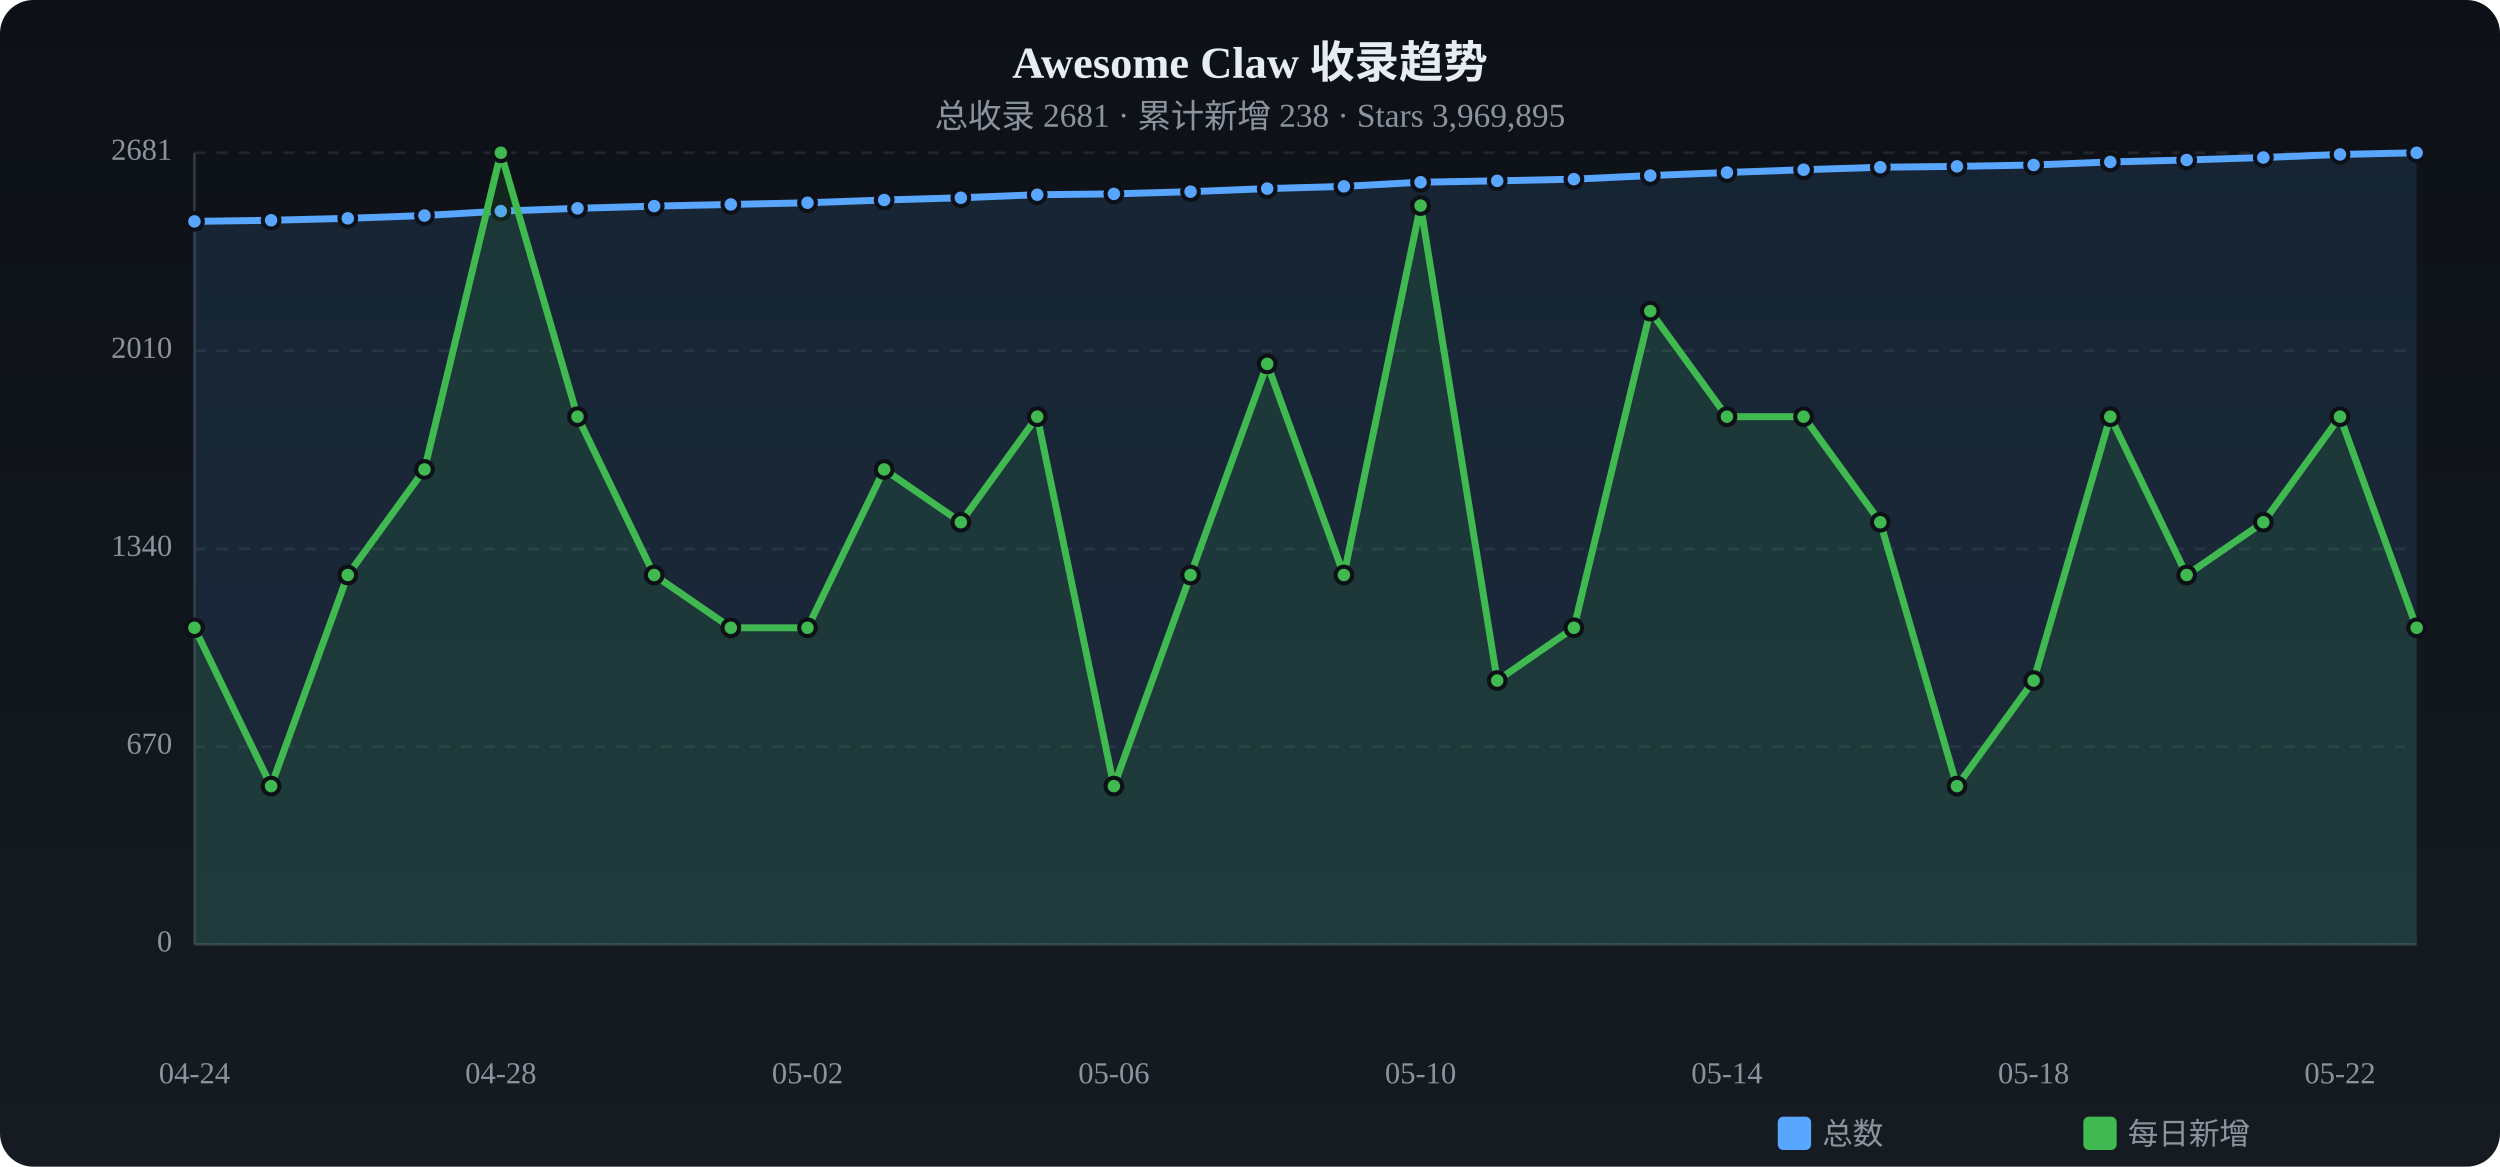
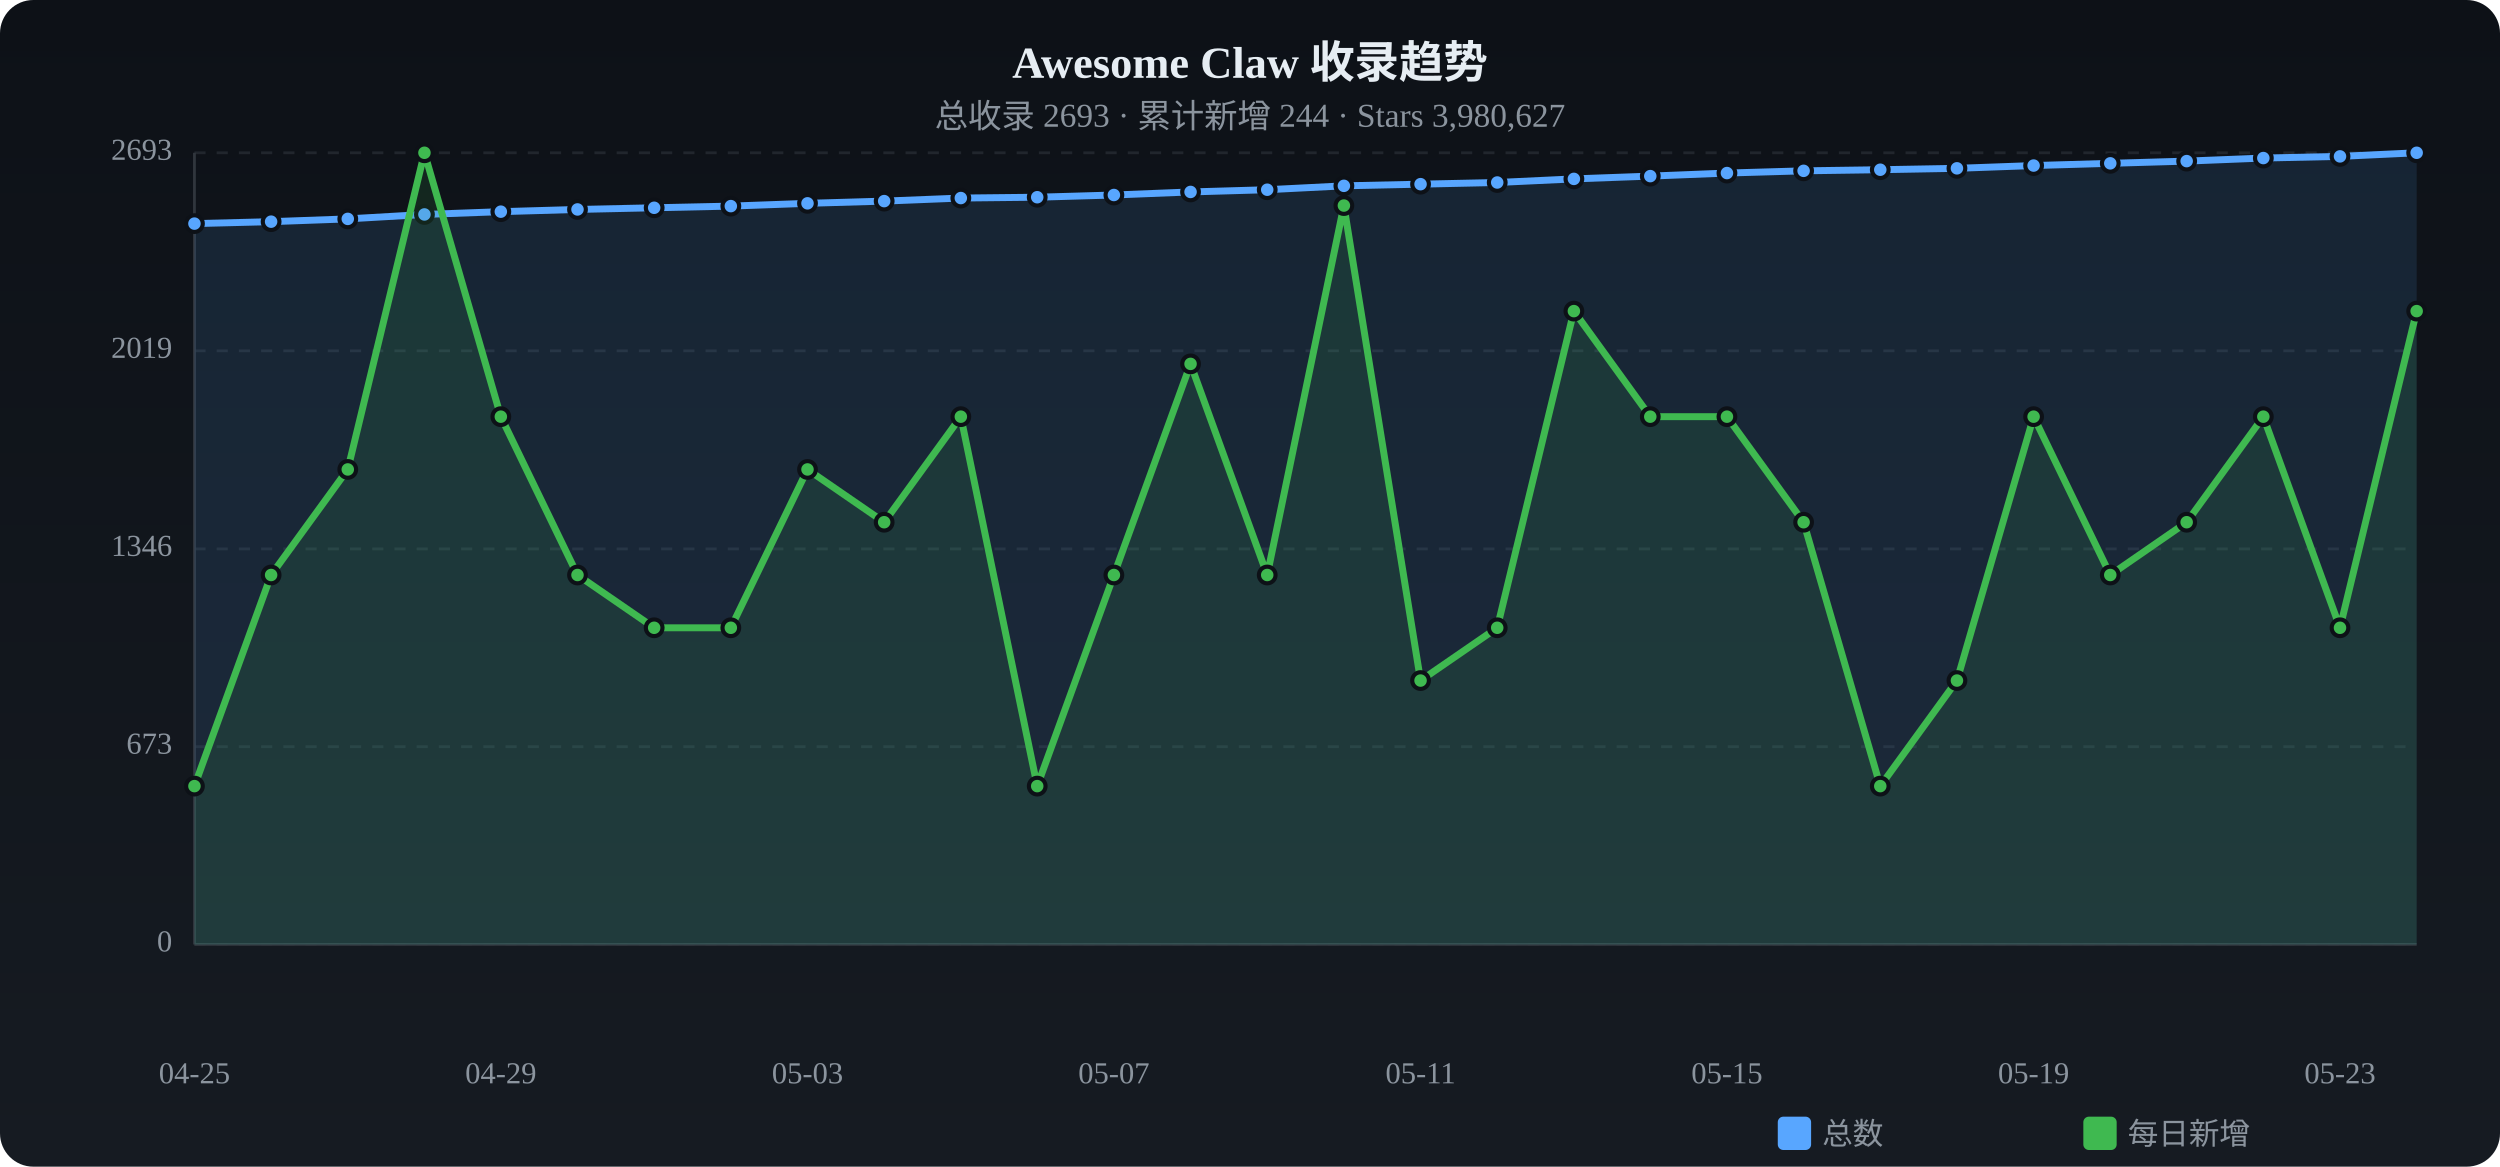
<svg xmlns="http://www.w3.org/2000/svg" viewBox="0 0 900 420" width="900" height="420">
  <defs>
    <linearGradient id="tbg" x1="0%" y1="0%" x2="0%" y2="100%">
      <stop offset="0%" stop-color="#0d1117" />
      <stop offset="100%" stop-color="#161b22" />
    </linearGradient>
  </defs>
  <rect width="900" height="420" rx="12" fill="url(#tbg)" />
  <text x="450.0" y="28" text-anchor="middle" fill="#e6edf3" font-size="16" font-weight="bold">Awesome Claw 收录趋势</text>
-   <text x="450.0" y="46" text-anchor="middle" fill="#8b949e" font-size="12">总收录 2681 · 累计新增 238 · Stars 3,969,895</text>
+   <text x="450.0" y="46" text-anchor="middle" fill="#8b949e" font-size="12">总收录 2693 · 累计新增 244 · Stars 3,980,627</text>
  <text x="62" y="340.0" text-anchor="end" fill="#8b949e" font-size="11" dominant-baseline="middle">0</text>
  <line x1="70" y1="340.0" x2="870" y2="340.0" stroke="#21262d" stroke-dasharray="4 4" />
-   <text x="62" y="268.8" text-anchor="end" fill="#8b949e" font-size="11" dominant-baseline="middle">670</text>
+   <text x="62" y="268.8" text-anchor="end" fill="#8b949e" font-size="11" dominant-baseline="middle">673</text>
  <line x1="70" y1="268.8" x2="870" y2="268.8" stroke="#21262d" stroke-dasharray="4 4" />
-   <text x="62" y="197.6" text-anchor="end" fill="#8b949e" font-size="11" dominant-baseline="middle">1340</text>
+   <text x="62" y="197.6" text-anchor="end" fill="#8b949e" font-size="11" dominant-baseline="middle">1346</text>
  <line x1="70" y1="197.6" x2="870" y2="197.6" stroke="#21262d" stroke-dasharray="4 4" />
-   <text x="62" y="126.3" text-anchor="end" fill="#8b949e" font-size="11" dominant-baseline="middle">2010</text>
+   <text x="62" y="126.3" text-anchor="end" fill="#8b949e" font-size="11" dominant-baseline="middle">2019</text>
  <line x1="70" y1="126.3" x2="870" y2="126.3" stroke="#21262d" stroke-dasharray="4 4" />
-   <text x="62" y="55.0" text-anchor="end" fill="#8b949e" font-size="11" dominant-baseline="middle">2681</text>
+   <text x="62" y="55.0" text-anchor="end" fill="#8b949e" font-size="11" dominant-baseline="middle">2693</text>
  <line x1="70" y1="55.0" x2="870" y2="55.0" stroke="#21262d" stroke-dasharray="4 4" />
  <line x1="70" y1="55" x2="70" y2="340" stroke="#30363d" />
  <line x1="70" y1="340" x2="870" y2="340" stroke="#30363d" />
-   <path d="M70.0,79.7 L97.6,79.3 L125.2,78.6 L152.8,77.6 L180.3,76.0 L207.9,75.0 L235.5,74.2 L263.1,73.6 L290.7,73.0 L318.3,72.0 L345.9,71.2 L373.4,70.1 L401.0,69.8 L428.6,69.0 L456.2,67.9 L483.8,67.1 L511.4,65.6 L539.0,65.1 L566.6,64.5 L594.1,63.2 L621.7,62.1 L649.3,61.1 L676.9,60.2 L704.5,59.9 L732.1,59.4 L759.7,58.3 L787.2,57.6 L814.8,56.7 L842.4,55.6 L870.0,55.0 L870.0,340 L70.0,340 Z" fill="#58a6ff" opacity="0.12" />
-   <polyline points="70.0,79.7 97.6,79.3 125.2,78.6 152.8,77.6 180.3,76.0 207.9,75.0 235.5,74.2 263.1,73.6 290.7,73.0 318.3,72.0 345.9,71.2 373.4,70.1 401.0,69.8 428.6,69.0 456.2,67.9 483.8,67.1 511.4,65.6 539.0,65.1 566.6,64.5 594.1,63.2 621.7,62.1 649.3,61.1 676.9,60.2 704.5,59.9 732.1,59.4 759.7,58.3 787.2,57.6 814.8,56.7 842.4,55.6 870.0,55.0" fill="none" stroke="#58a6ff" stroke-width="2.5" stroke-linecap="round" stroke-linejoin="round" />
-   <circle cx="70.0" cy="79.7" r="3" fill="#58a6ff" stroke="#0d1117" stroke-width="1.5" />
-   <circle cx="97.6" cy="79.3" r="3" fill="#58a6ff" stroke="#0d1117" stroke-width="1.5" />
-   <circle cx="125.2" cy="78.6" r="3" fill="#58a6ff" stroke="#0d1117" stroke-width="1.5" />
-   <circle cx="152.8" cy="77.6" r="3" fill="#58a6ff" stroke="#0d1117" stroke-width="1.5" />
-   <circle cx="180.3" cy="76.0" r="3" fill="#58a6ff" stroke="#0d1117" stroke-width="1.5" />
-   <circle cx="207.9" cy="75.0" r="3" fill="#58a6ff" stroke="#0d1117" stroke-width="1.5" />
-   <circle cx="235.5" cy="74.2" r="3" fill="#58a6ff" stroke="#0d1117" stroke-width="1.5" />
-   <circle cx="263.1" cy="73.6" r="3" fill="#58a6ff" stroke="#0d1117" stroke-width="1.5" />
-   <circle cx="290.7" cy="73.0" r="3" fill="#58a6ff" stroke="#0d1117" stroke-width="1.5" />
-   <circle cx="318.3" cy="72.0" r="3" fill="#58a6ff" stroke="#0d1117" stroke-width="1.5" />
-   <circle cx="345.9" cy="71.2" r="3" fill="#58a6ff" stroke="#0d1117" stroke-width="1.5" />
-   <circle cx="373.4" cy="70.1" r="3" fill="#58a6ff" stroke="#0d1117" stroke-width="1.5" />
-   <circle cx="401.0" cy="69.8" r="3" fill="#58a6ff" stroke="#0d1117" stroke-width="1.5" />
-   <circle cx="428.6" cy="69.0" r="3" fill="#58a6ff" stroke="#0d1117" stroke-width="1.5" />
-   <circle cx="456.2" cy="67.9" r="3" fill="#58a6ff" stroke="#0d1117" stroke-width="1.5" />
-   <circle cx="483.8" cy="67.1" r="3" fill="#58a6ff" stroke="#0d1117" stroke-width="1.5" />
-   <circle cx="511.4" cy="65.6" r="3" fill="#58a6ff" stroke="#0d1117" stroke-width="1.5" />
-   <circle cx="539.0" cy="65.1" r="3" fill="#58a6ff" stroke="#0d1117" stroke-width="1.5" />
-   <circle cx="566.6" cy="64.5" r="3" fill="#58a6ff" stroke="#0d1117" stroke-width="1.5" />
-   <circle cx="594.1" cy="63.2" r="3" fill="#58a6ff" stroke="#0d1117" stroke-width="1.5" />
-   <circle cx="621.7" cy="62.1" r="3" fill="#58a6ff" stroke="#0d1117" stroke-width="1.5" />
-   <circle cx="649.3" cy="61.1" r="3" fill="#58a6ff" stroke="#0d1117" stroke-width="1.5" />
-   <circle cx="676.9" cy="60.2" r="3" fill="#58a6ff" stroke="#0d1117" stroke-width="1.5" />
-   <circle cx="704.5" cy="59.9" r="3" fill="#58a6ff" stroke="#0d1117" stroke-width="1.5" />
-   <circle cx="732.1" cy="59.4" r="3" fill="#58a6ff" stroke="#0d1117" stroke-width="1.5" />
-   <circle cx="759.7" cy="58.3" r="3" fill="#58a6ff" stroke="#0d1117" stroke-width="1.5" />
-   <circle cx="787.2" cy="57.6" r="3" fill="#58a6ff" stroke="#0d1117" stroke-width="1.5" />
-   <circle cx="814.8" cy="56.7" r="3" fill="#58a6ff" stroke="#0d1117" stroke-width="1.5" />
-   <circle cx="842.4" cy="55.6" r="3" fill="#58a6ff" stroke="#0d1117" stroke-width="1.5" />
+   <path d="M70.0,80.5 L97.6,79.8 L125.2,78.8 L152.8,77.2 L180.3,76.2 L207.9,75.4 L235.5,74.8 L263.1,74.2 L290.7,73.2 L318.3,72.4 L345.9,71.3 L373.4,71.0 L401.0,70.2 L428.6,69.1 L456.2,68.3 L483.8,66.9 L511.4,66.3 L539.0,65.7 L566.6,64.4 L594.1,63.4 L621.7,62.3 L649.3,61.5 L676.9,61.1 L704.5,60.6 L732.1,59.6 L759.7,58.8 L787.2,58.0 L814.8,56.9 L842.4,56.3 L870.0,55.0 L870.0,340 L70.0,340 Z" fill="#58a6ff" opacity="0.12" />
+   <polyline points="70.0,80.5 97.6,79.8 125.2,78.8 152.8,77.2 180.3,76.2 207.9,75.4 235.5,74.8 263.1,74.2 290.7,73.2 318.3,72.4 345.9,71.3 373.4,71.0 401.0,70.2 428.6,69.1 456.2,68.3 483.8,66.9 511.4,66.3 539.0,65.7 566.6,64.4 594.1,63.4 621.7,62.3 649.3,61.5 676.9,61.1 704.5,60.6 732.1,59.6 759.7,58.8 787.2,58.0 814.8,56.9 842.4,56.3 870.0,55.0" fill="none" stroke="#58a6ff" stroke-width="2.5" stroke-linecap="round" stroke-linejoin="round" />
+   <circle cx="70.0" cy="80.5" r="3" fill="#58a6ff" stroke="#0d1117" stroke-width="1.5" />
+   <circle cx="97.6" cy="79.8" r="3" fill="#58a6ff" stroke="#0d1117" stroke-width="1.5" />
+   <circle cx="125.2" cy="78.8" r="3" fill="#58a6ff" stroke="#0d1117" stroke-width="1.5" />
+   <circle cx="152.8" cy="77.2" r="3" fill="#58a6ff" stroke="#0d1117" stroke-width="1.5" />
+   <circle cx="180.3" cy="76.2" r="3" fill="#58a6ff" stroke="#0d1117" stroke-width="1.5" />
+   <circle cx="207.9" cy="75.4" r="3" fill="#58a6ff" stroke="#0d1117" stroke-width="1.5" />
+   <circle cx="235.5" cy="74.8" r="3" fill="#58a6ff" stroke="#0d1117" stroke-width="1.5" />
+   <circle cx="263.1" cy="74.2" r="3" fill="#58a6ff" stroke="#0d1117" stroke-width="1.5" />
+   <circle cx="290.7" cy="73.2" r="3" fill="#58a6ff" stroke="#0d1117" stroke-width="1.5" />
+   <circle cx="318.3" cy="72.4" r="3" fill="#58a6ff" stroke="#0d1117" stroke-width="1.5" />
+   <circle cx="345.9" cy="71.3" r="3" fill="#58a6ff" stroke="#0d1117" stroke-width="1.5" />
+   <circle cx="373.4" cy="71.0" r="3" fill="#58a6ff" stroke="#0d1117" stroke-width="1.5" />
+   <circle cx="401.0" cy="70.2" r="3" fill="#58a6ff" stroke="#0d1117" stroke-width="1.5" />
+   <circle cx="428.6" cy="69.1" r="3" fill="#58a6ff" stroke="#0d1117" stroke-width="1.5" />
+   <circle cx="456.2" cy="68.3" r="3" fill="#58a6ff" stroke="#0d1117" stroke-width="1.5" />
+   <circle cx="483.8" cy="66.9" r="3" fill="#58a6ff" stroke="#0d1117" stroke-width="1.5" />
+   <circle cx="511.4" cy="66.3" r="3" fill="#58a6ff" stroke="#0d1117" stroke-width="1.5" />
+   <circle cx="539.0" cy="65.7" r="3" fill="#58a6ff" stroke="#0d1117" stroke-width="1.5" />
+   <circle cx="566.6" cy="64.4" r="3" fill="#58a6ff" stroke="#0d1117" stroke-width="1.5" />
+   <circle cx="594.1" cy="63.4" r="3" fill="#58a6ff" stroke="#0d1117" stroke-width="1.5" />
+   <circle cx="621.7" cy="62.3" r="3" fill="#58a6ff" stroke="#0d1117" stroke-width="1.5" />
+   <circle cx="649.3" cy="61.5" r="3" fill="#58a6ff" stroke="#0d1117" stroke-width="1.5" />
+   <circle cx="676.9" cy="61.1" r="3" fill="#58a6ff" stroke="#0d1117" stroke-width="1.5" />
+   <circle cx="704.5" cy="60.6" r="3" fill="#58a6ff" stroke="#0d1117" stroke-width="1.5" />
+   <circle cx="732.1" cy="59.6" r="3" fill="#58a6ff" stroke="#0d1117" stroke-width="1.5" />
+   <circle cx="759.7" cy="58.8" r="3" fill="#58a6ff" stroke="#0d1117" stroke-width="1.5" />
+   <circle cx="787.2" cy="58.0" r="3" fill="#58a6ff" stroke="#0d1117" stroke-width="1.5" />
+   <circle cx="814.8" cy="56.9" r="3" fill="#58a6ff" stroke="#0d1117" stroke-width="1.5" />
+   <circle cx="842.4" cy="56.3" r="3" fill="#58a6ff" stroke="#0d1117" stroke-width="1.5" />
  <circle cx="870.0" cy="55.0" r="3" fill="#58a6ff" stroke="#0d1117" stroke-width="1.5" />
-   <path d="M70.0,226.0 L97.6,283.0 L125.2,207.0 L152.8,169.0 L180.3,55.0 L207.9,150.0 L235.5,207.0 L263.1,226.0 L290.7,226.0 L318.3,169.0 L345.9,188.0 L373.4,150.0 L401.0,283.0 L428.6,207.0 L456.2,131.0 L483.8,207.0 L511.4,74.0 L539.0,245.0 L566.6,226.0 L594.1,112.0 L621.7,150.0 L649.3,150.0 L676.9,188.0 L704.5,283.0 L732.1,245.0 L759.7,150.0 L787.2,207.0 L814.8,188.0 L842.4,150.0 L870.0,226.0 L870.0,340 L70.0,340 Z" fill="#3fb950" opacity="0.12" />
-   <polyline points="70.0,226.0 97.6,283.0 125.2,207.0 152.8,169.0 180.3,55.0 207.9,150.0 235.5,207.0 263.1,226.0 290.7,226.0 318.3,169.0 345.9,188.0 373.4,150.0 401.0,283.0 428.6,207.0 456.2,131.0 483.8,207.0 511.4,74.0 539.0,245.0 566.6,226.0 594.1,112.0 621.7,150.0 649.3,150.0 676.9,188.0 704.5,283.0 732.1,245.0 759.7,150.0 787.2,207.0 814.8,188.0 842.4,150.0 870.0,226.0" fill="none" stroke="#3fb950" stroke-width="2.5" stroke-linecap="round" stroke-linejoin="round" />
-   <circle cx="70.0" cy="226.0" r="3" fill="#3fb950" stroke="#0d1117" stroke-width="1.5" />
-   <circle cx="97.6" cy="283.0" r="3" fill="#3fb950" stroke="#0d1117" stroke-width="1.5" />
-   <circle cx="125.2" cy="207.0" r="3" fill="#3fb950" stroke="#0d1117" stroke-width="1.5" />
-   <circle cx="152.8" cy="169.0" r="3" fill="#3fb950" stroke="#0d1117" stroke-width="1.5" />
-   <circle cx="180.3" cy="55.0" r="3" fill="#3fb950" stroke="#0d1117" stroke-width="1.5" />
-   <circle cx="207.9" cy="150.0" r="3" fill="#3fb950" stroke="#0d1117" stroke-width="1.5" />
-   <circle cx="235.5" cy="207.0" r="3" fill="#3fb950" stroke="#0d1117" stroke-width="1.5" />
+   <path d="M70.0,283.0 L97.6,207.0 L125.2,169.0 L152.8,55.0 L180.3,150.0 L207.9,207.0 L235.5,226.0 L263.1,226.0 L290.7,169.0 L318.3,188.0 L345.9,150.0 L373.4,283.0 L401.0,207.0 L428.6,131.0 L456.2,207.0 L483.8,74.0 L511.4,245.0 L539.0,226.0 L566.6,112.0 L594.1,150.0 L621.7,150.0 L649.3,188.0 L676.9,283.0 L704.5,245.0 L732.1,150.0 L759.7,207.0 L787.2,188.0 L814.8,150.0 L842.4,226.0 L870.0,112.0 L870.0,340 L70.0,340 Z" fill="#3fb950" opacity="0.12" />
+   <polyline points="70.0,283.0 97.6,207.0 125.2,169.0 152.8,55.0 180.3,150.0 207.9,207.0 235.5,226.0 263.1,226.0 290.7,169.0 318.3,188.0 345.9,150.0 373.4,283.0 401.0,207.0 428.6,131.0 456.2,207.0 483.8,74.0 511.4,245.0 539.0,226.0 566.6,112.0 594.1,150.0 621.7,150.0 649.3,188.0 676.9,283.0 704.5,245.0 732.1,150.0 759.7,207.0 787.2,188.0 814.8,150.0 842.4,226.0 870.0,112.0" fill="none" stroke="#3fb950" stroke-width="2.5" stroke-linecap="round" stroke-linejoin="round" />
+   <circle cx="70.0" cy="283.0" r="3" fill="#3fb950" stroke="#0d1117" stroke-width="1.5" />
+   <circle cx="97.6" cy="207.0" r="3" fill="#3fb950" stroke="#0d1117" stroke-width="1.5" />
+   <circle cx="125.2" cy="169.0" r="3" fill="#3fb950" stroke="#0d1117" stroke-width="1.5" />
+   <circle cx="152.8" cy="55.0" r="3" fill="#3fb950" stroke="#0d1117" stroke-width="1.5" />
+   <circle cx="180.3" cy="150.0" r="3" fill="#3fb950" stroke="#0d1117" stroke-width="1.5" />
+   <circle cx="207.9" cy="207.0" r="3" fill="#3fb950" stroke="#0d1117" stroke-width="1.5" />
+   <circle cx="235.5" cy="226.0" r="3" fill="#3fb950" stroke="#0d1117" stroke-width="1.5" />
  <circle cx="263.1" cy="226.0" r="3" fill="#3fb950" stroke="#0d1117" stroke-width="1.5" />
-   <circle cx="290.7" cy="226.0" r="3" fill="#3fb950" stroke="#0d1117" stroke-width="1.5" />
-   <circle cx="318.3" cy="169.0" r="3" fill="#3fb950" stroke="#0d1117" stroke-width="1.5" />
-   <circle cx="345.9" cy="188.0" r="3" fill="#3fb950" stroke="#0d1117" stroke-width="1.5" />
-   <circle cx="373.4" cy="150.0" r="3" fill="#3fb950" stroke="#0d1117" stroke-width="1.5" />
-   <circle cx="401.0" cy="283.0" r="3" fill="#3fb950" stroke="#0d1117" stroke-width="1.5" />
-   <circle cx="428.6" cy="207.0" r="3" fill="#3fb950" stroke="#0d1117" stroke-width="1.5" />
-   <circle cx="456.2" cy="131.0" r="3" fill="#3fb950" stroke="#0d1117" stroke-width="1.5" />
-   <circle cx="483.8" cy="207.0" r="3" fill="#3fb950" stroke="#0d1117" stroke-width="1.5" />
-   <circle cx="511.4" cy="74.0" r="3" fill="#3fb950" stroke="#0d1117" stroke-width="1.5" />
-   <circle cx="539.0" cy="245.0" r="3" fill="#3fb950" stroke="#0d1117" stroke-width="1.5" />
-   <circle cx="566.6" cy="226.0" r="3" fill="#3fb950" stroke="#0d1117" stroke-width="1.5" />
-   <circle cx="594.1" cy="112.0" r="3" fill="#3fb950" stroke="#0d1117" stroke-width="1.5" />
+   <circle cx="290.7" cy="169.0" r="3" fill="#3fb950" stroke="#0d1117" stroke-width="1.5" />
+   <circle cx="318.3" cy="188.0" r="3" fill="#3fb950" stroke="#0d1117" stroke-width="1.5" />
+   <circle cx="345.9" cy="150.0" r="3" fill="#3fb950" stroke="#0d1117" stroke-width="1.5" />
+   <circle cx="373.4" cy="283.0" r="3" fill="#3fb950" stroke="#0d1117" stroke-width="1.5" />
+   <circle cx="401.0" cy="207.0" r="3" fill="#3fb950" stroke="#0d1117" stroke-width="1.5" />
+   <circle cx="428.6" cy="131.0" r="3" fill="#3fb950" stroke="#0d1117" stroke-width="1.5" />
+   <circle cx="456.2" cy="207.0" r="3" fill="#3fb950" stroke="#0d1117" stroke-width="1.5" />
+   <circle cx="483.8" cy="74.0" r="3" fill="#3fb950" stroke="#0d1117" stroke-width="1.5" />
+   <circle cx="511.4" cy="245.0" r="3" fill="#3fb950" stroke="#0d1117" stroke-width="1.5" />
+   <circle cx="539.0" cy="226.0" r="3" fill="#3fb950" stroke="#0d1117" stroke-width="1.5" />
+   <circle cx="566.6" cy="112.0" r="3" fill="#3fb950" stroke="#0d1117" stroke-width="1.5" />
+   <circle cx="594.1" cy="150.0" r="3" fill="#3fb950" stroke="#0d1117" stroke-width="1.5" />
  <circle cx="621.7" cy="150.0" r="3" fill="#3fb950" stroke="#0d1117" stroke-width="1.5" />
-   <circle cx="649.3" cy="150.0" r="3" fill="#3fb950" stroke="#0d1117" stroke-width="1.5" />
-   <circle cx="676.9" cy="188.0" r="3" fill="#3fb950" stroke="#0d1117" stroke-width="1.5" />
-   <circle cx="704.5" cy="283.0" r="3" fill="#3fb950" stroke="#0d1117" stroke-width="1.5" />
-   <circle cx="732.1" cy="245.0" r="3" fill="#3fb950" stroke="#0d1117" stroke-width="1.5" />
-   <circle cx="759.7" cy="150.0" r="3" fill="#3fb950" stroke="#0d1117" stroke-width="1.5" />
-   <circle cx="787.2" cy="207.0" r="3" fill="#3fb950" stroke="#0d1117" stroke-width="1.5" />
-   <circle cx="814.8" cy="188.0" r="3" fill="#3fb950" stroke="#0d1117" stroke-width="1.5" />
-   <circle cx="842.4" cy="150.0" r="3" fill="#3fb950" stroke="#0d1117" stroke-width="1.5" />
-   <circle cx="870.0" cy="226.0" r="3" fill="#3fb950" stroke="#0d1117" stroke-width="1.5" />
-   <text x="70.0" y="390" text-anchor="middle" fill="#8b949e" font-size="11">04-24</text>
-   <text x="180.3" y="390" text-anchor="middle" fill="#8b949e" font-size="11">04-28</text>
-   <text x="290.7" y="390" text-anchor="middle" fill="#8b949e" font-size="11">05-02</text>
-   <text x="401.0" y="390" text-anchor="middle" fill="#8b949e" font-size="11">05-06</text>
-   <text x="511.4" y="390" text-anchor="middle" fill="#8b949e" font-size="11">05-10</text>
-   <text x="621.7" y="390" text-anchor="middle" fill="#8b949e" font-size="11">05-14</text>
-   <text x="732.1" y="390" text-anchor="middle" fill="#8b949e" font-size="11">05-18</text>
-   <text x="842.4" y="390" text-anchor="middle" fill="#8b949e" font-size="11">05-22</text>
+   <circle cx="649.3" cy="188.0" r="3" fill="#3fb950" stroke="#0d1117" stroke-width="1.5" />
+   <circle cx="676.9" cy="283.0" r="3" fill="#3fb950" stroke="#0d1117" stroke-width="1.5" />
+   <circle cx="704.5" cy="245.0" r="3" fill="#3fb950" stroke="#0d1117" stroke-width="1.5" />
+   <circle cx="732.1" cy="150.0" r="3" fill="#3fb950" stroke="#0d1117" stroke-width="1.5" />
+   <circle cx="759.7" cy="207.0" r="3" fill="#3fb950" stroke="#0d1117" stroke-width="1.5" />
+   <circle cx="787.2" cy="188.0" r="3" fill="#3fb950" stroke="#0d1117" stroke-width="1.5" />
+   <circle cx="814.8" cy="150.0" r="3" fill="#3fb950" stroke="#0d1117" stroke-width="1.5" />
+   <circle cx="842.4" cy="226.0" r="3" fill="#3fb950" stroke="#0d1117" stroke-width="1.5" />
+   <circle cx="870.0" cy="112.0" r="3" fill="#3fb950" stroke="#0d1117" stroke-width="1.5" />
+   <text x="70.0" y="390" text-anchor="middle" fill="#8b949e" font-size="11">04-25</text>
+   <text x="180.3" y="390" text-anchor="middle" fill="#8b949e" font-size="11">04-29</text>
+   <text x="290.7" y="390" text-anchor="middle" fill="#8b949e" font-size="11">05-03</text>
+   <text x="401.0" y="390" text-anchor="middle" fill="#8b949e" font-size="11">05-07</text>
+   <text x="511.4" y="390" text-anchor="middle" fill="#8b949e" font-size="11">05-11</text>
+   <text x="621.7" y="390" text-anchor="middle" fill="#8b949e" font-size="11">05-15</text>
+   <text x="732.1" y="390" text-anchor="middle" fill="#8b949e" font-size="11">05-19</text>
+   <text x="842.4" y="390" text-anchor="middle" fill="#8b949e" font-size="11">05-23</text>
  <rect x="640" y="402" width="12" height="12" rx="2" fill="#58a6ff" />
  <text x="656" y="412" fill="#8b949e" font-size="11">总数</text>
  <rect x="750" y="402" width="12" height="12" rx="2" fill="#3fb950" />
  <text x="766" y="412" fill="#8b949e" font-size="11">每日新增</text>
</svg>
